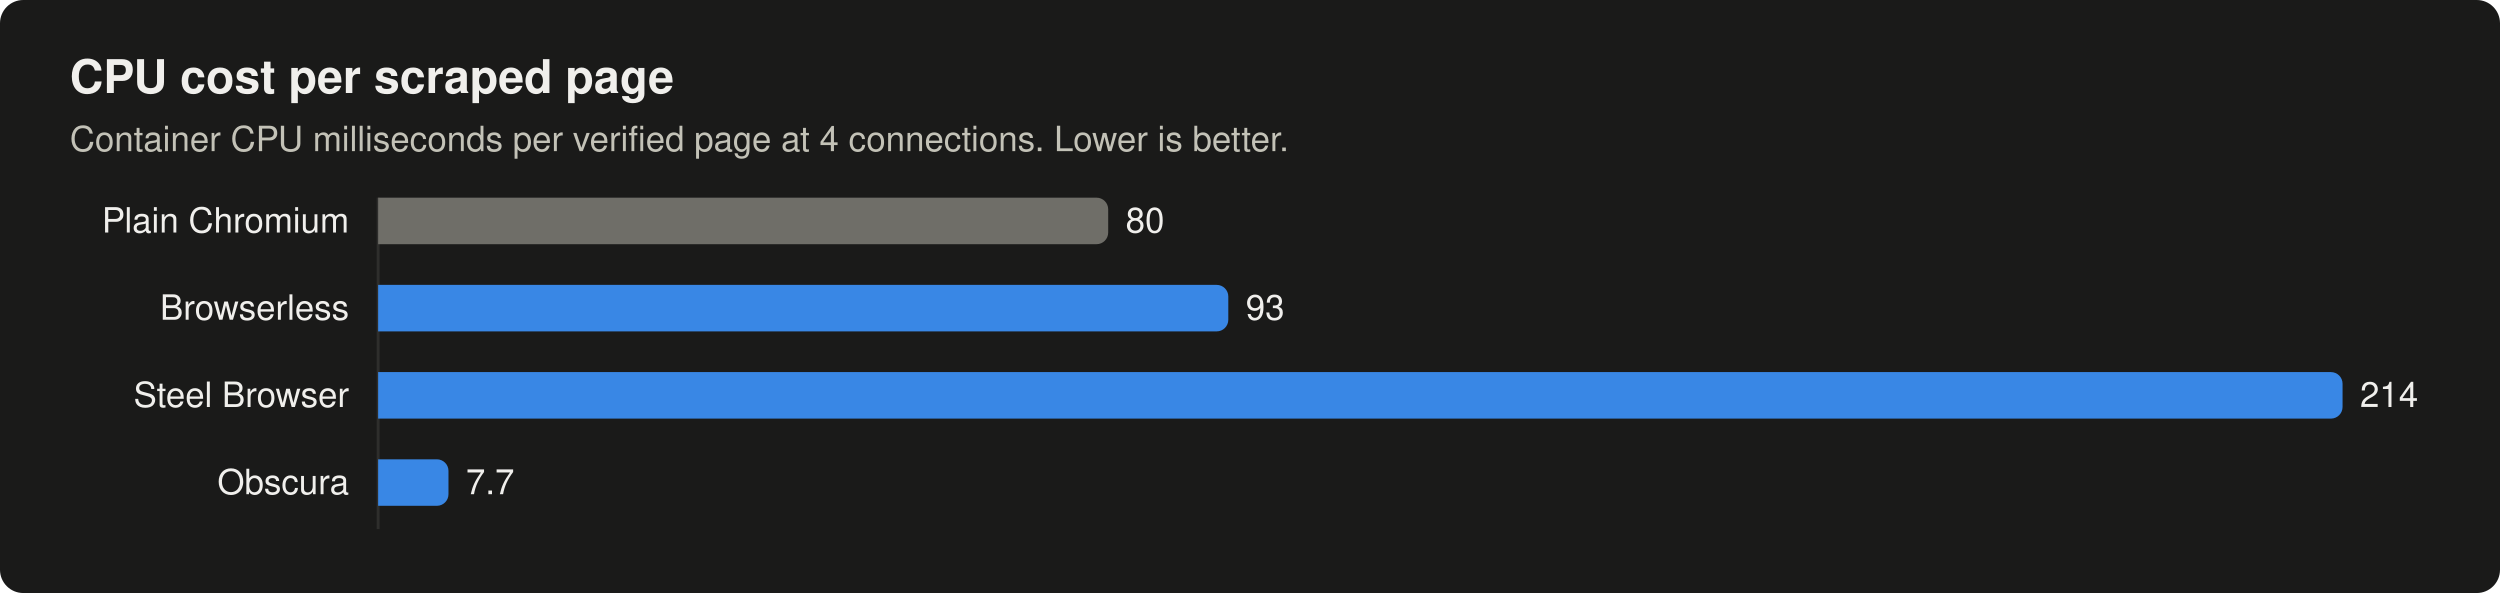
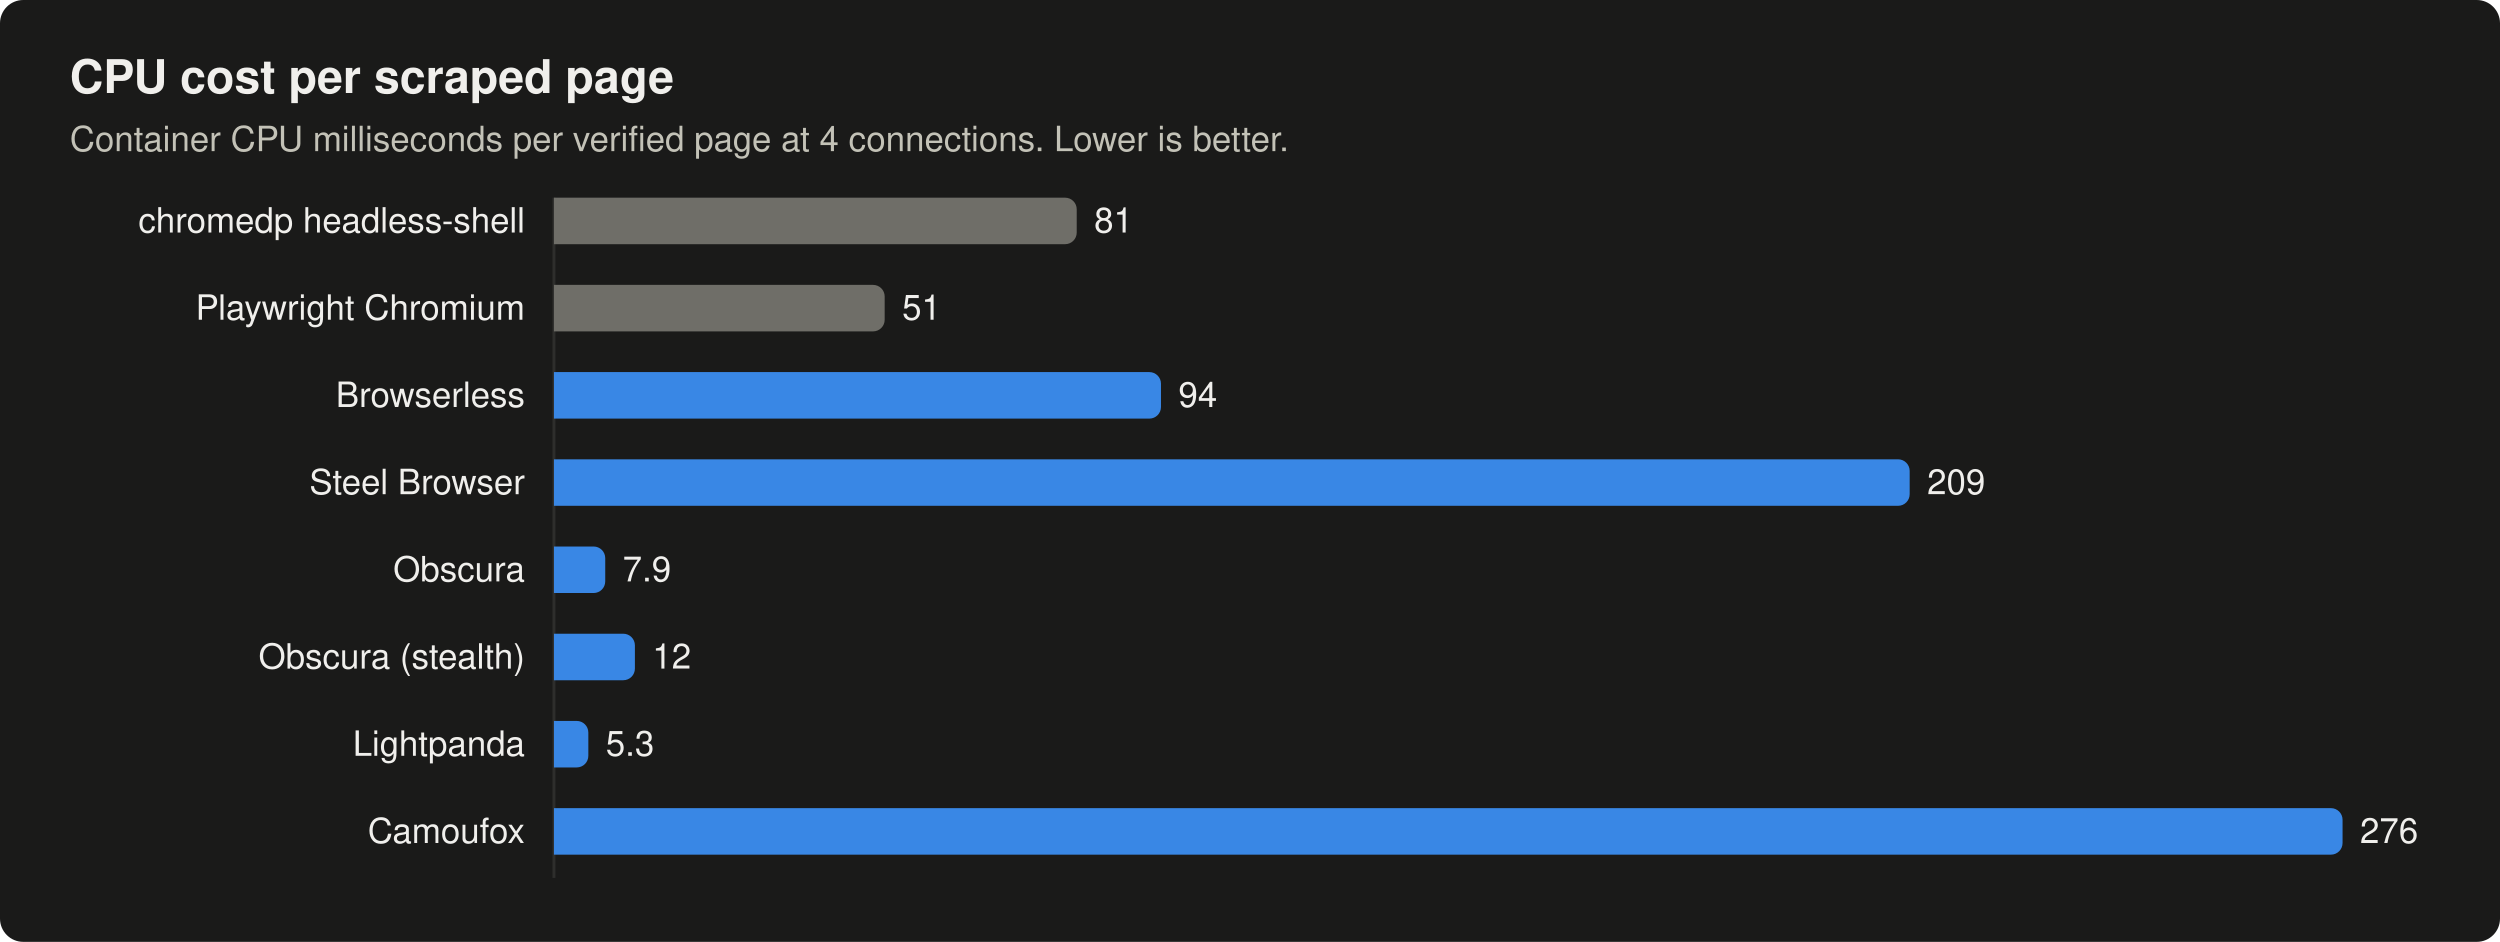
- <svg xmlns="http://www.w3.org/2000/svg" viewBox="0 0 860 204" width="860" height="204" font-family="-apple-system, BlinkMacSystemFont, 'Segoe UI', Helvetica, Arial, sans-serif" role="img" aria-label="CPU cost per scraped page">
-   <rect width="860" height="204" rx="8" fill="#1a1a19" />
+ <svg xmlns="http://www.w3.org/2000/svg" viewBox="0 0 860 324" width="860" height="324" font-family="-apple-system, BlinkMacSystemFont, 'Segoe UI', Helvetica, Arial, sans-serif" role="img" aria-label="CPU cost per scraped page">
+   <rect width="860" height="324" rx="8" fill="#1a1a19" />
  <text x="24" y="32" font-size="16" font-weight="600" fill="#f0efec">CPU cost per scraped page</text>
  <text x="24" y="52" font-size="12" fill="#c3c2b7">Container CPU milliseconds per verified page at 4 connections. Lower is better.</text>
-   <line x1="130.08" y1="68" x2="130.08" y2="182" stroke="#2e2e2c" stroke-width="1" />
-   <text x="120.08" y="80" font-size="12" text-anchor="end" fill="#f0efec">Plain Chromium</text>
-   <path d="M130.08,68h247.138a4,4 0 0 1 4,4v8a4,4 0 0 1 -4,4h-247.138z" fill="#6f6e68" />
-   <text x="387.218" y="80" font-size="12" fill="#f0efec" style="font-variant-numeric: tabular-nums">80</text>
-   <text x="120.08" y="110" font-size="12" text-anchor="end" fill="#f0efec">Browserless</text>
-   <path d="M130.08,98h288.456a4,4 0 0 1 4,4v8a4,4 0 0 1 -4,4h-288.456z" fill="#3987e5" />
-   <text x="428.536" y="110" font-size="12" fill="#f0efec" style="font-variant-numeric: tabular-nums">93</text>
-   <text x="120.08" y="140" font-size="12" text-anchor="end" fill="#f0efec">Steel Browser</text>
-   <path d="M130.08,128h671.76a4,4 0 0 1 4,4v8a4,4 0 0 1 -4,4h-671.76z" fill="#3987e5" />
-   <text x="811.84" y="140" font-size="12" fill="#f0efec" style="font-variant-numeric: tabular-nums">214</text>
-   <text x="120.08" y="170" font-size="12" text-anchor="end" fill="#f0efec">Obscura</text>
-   <path d="M130.08,158h20.197a4,4 0 0 1 4,4v8a4,4 0 0 1 -4,4h-20.197z" fill="#3987e5" />
-   <text x="160.277" y="170" font-size="12" fill="#f0efec" style="font-variant-numeric: tabular-nums">7.7</text>
+   <line x1="190.56" y1="68" x2="190.56" y2="302" stroke="#2e2e2c" stroke-width="1" />
+   <text x="180.56" y="80" font-size="12" text-anchor="end" fill="#f0efec">chromedp headless-shell</text>
+   <path d="M190.56,68h175.832a4,4 0 0 1 4,4v8a4,4 0 0 1 -4,4h-175.832z" fill="#6f6e68" />
+   <text x="376.392" y="80" font-size="12" fill="#f0efec" style="font-variant-numeric: tabular-nums">81</text>
+   <text x="180.56" y="110" font-size="12" text-anchor="end" fill="#f0efec">Playwright Chromium</text>
+   <path d="M190.56,98h109.768a4,4 0 0 1 4,4v8a4,4 0 0 1 -4,4h-109.768z" fill="#6f6e68" />
+   <text x="310.328" y="110" font-size="12" fill="#f0efec" style="font-variant-numeric: tabular-nums">51</text>
+   <text x="180.56" y="140" font-size="12" text-anchor="end" fill="#f0efec">Browserless</text>
+   <path d="M190.56,128h204.82a4,4 0 0 1 4,4v8a4,4 0 0 1 -4,4h-204.82z" fill="#3987e5" />
+   <text x="405.38" y="140" font-size="12" fill="#f0efec" style="font-variant-numeric: tabular-nums">94</text>
+   <text x="180.56" y="170" font-size="12" text-anchor="end" fill="#f0efec">Steel Browser</text>
+   <path d="M190.56,158h462.367a4,4 0 0 1 4,4v8a4,4 0 0 1 -4,4h-462.367z" fill="#3987e5" />
+   <text x="662.927" y="170" font-size="12" fill="#f0efec" style="font-variant-numeric: tabular-nums">209</text>
+   <text x="180.56" y="200" font-size="12" text-anchor="end" fill="#f0efec">Obscura</text>
+   <path d="M190.56,188h13.641a4,4 0 0 1 4,4v8a4,4 0 0 1 -4,4h-13.641z" fill="#3987e5" />
+   <text x="214.201" y="200" font-size="12" fill="#f0efec" style="font-variant-numeric: tabular-nums">7.9</text>
+   <text x="180.56" y="230" font-size="12" text-anchor="end" fill="#f0efec">Obscura (stealth)</text>
+   <path d="M190.56,218h23.847a4,4 0 0 1 4,4v8a4,4 0 0 1 -4,4h-23.847z" fill="#3987e5" />
+   <text x="224.407" y="230" font-size="12" fill="#f0efec" style="font-variant-numeric: tabular-nums">12</text>
+   <text x="180.56" y="260" font-size="12" text-anchor="end" fill="#f0efec">Lightpanda</text>
+   <path d="M190.56,248h7.828a4,4 0 0 1 4,4v8a4,4 0 0 1 -4,4h-7.828z" fill="#3987e5" />
+   <text x="208.388" y="260" font-size="12" fill="#f0efec" style="font-variant-numeric: tabular-nums">5.3</text>
+   <text x="180.56" y="290" font-size="12" text-anchor="end" fill="#f0efec">Camoufox</text>
+   <path d="M190.56,278h611.28a4,4 0 0 1 4,4v8a4,4 0 0 1 -4,4h-611.28z" fill="#3987e5" />
+   <text x="811.84" y="290" font-size="12" fill="#f0efec" style="font-variant-numeric: tabular-nums">276</text>
</svg>
